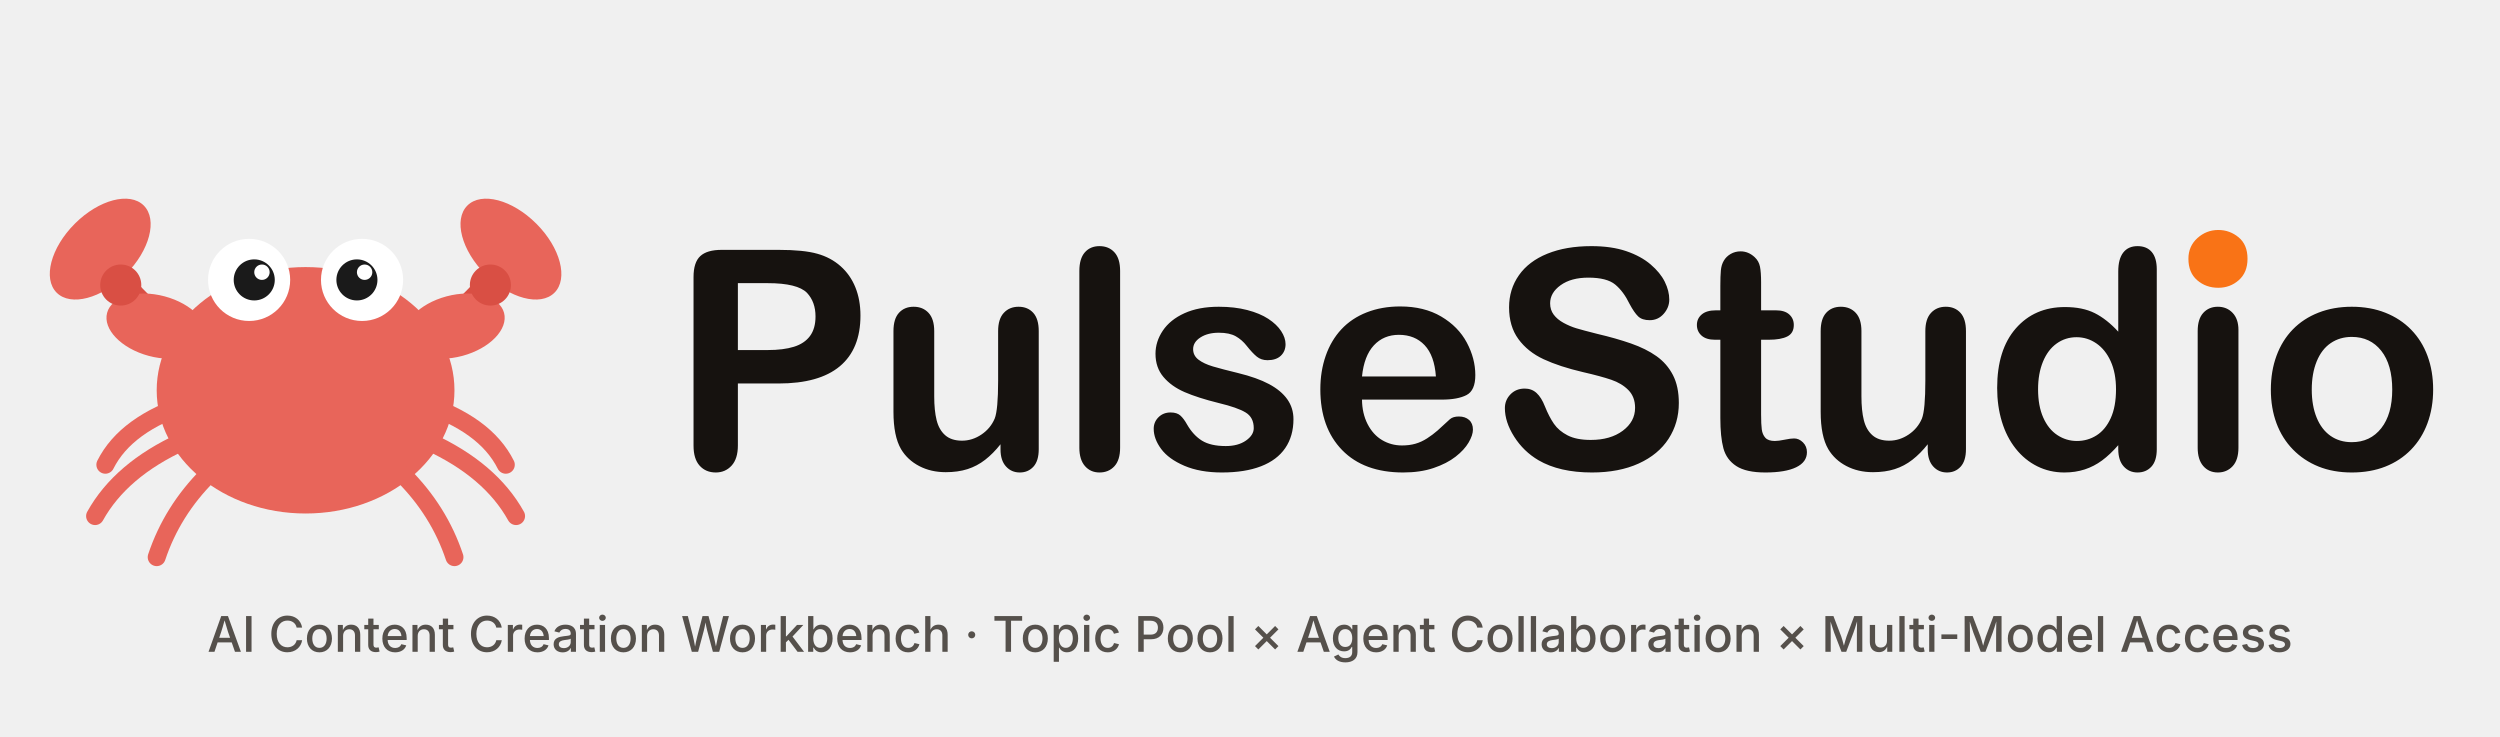
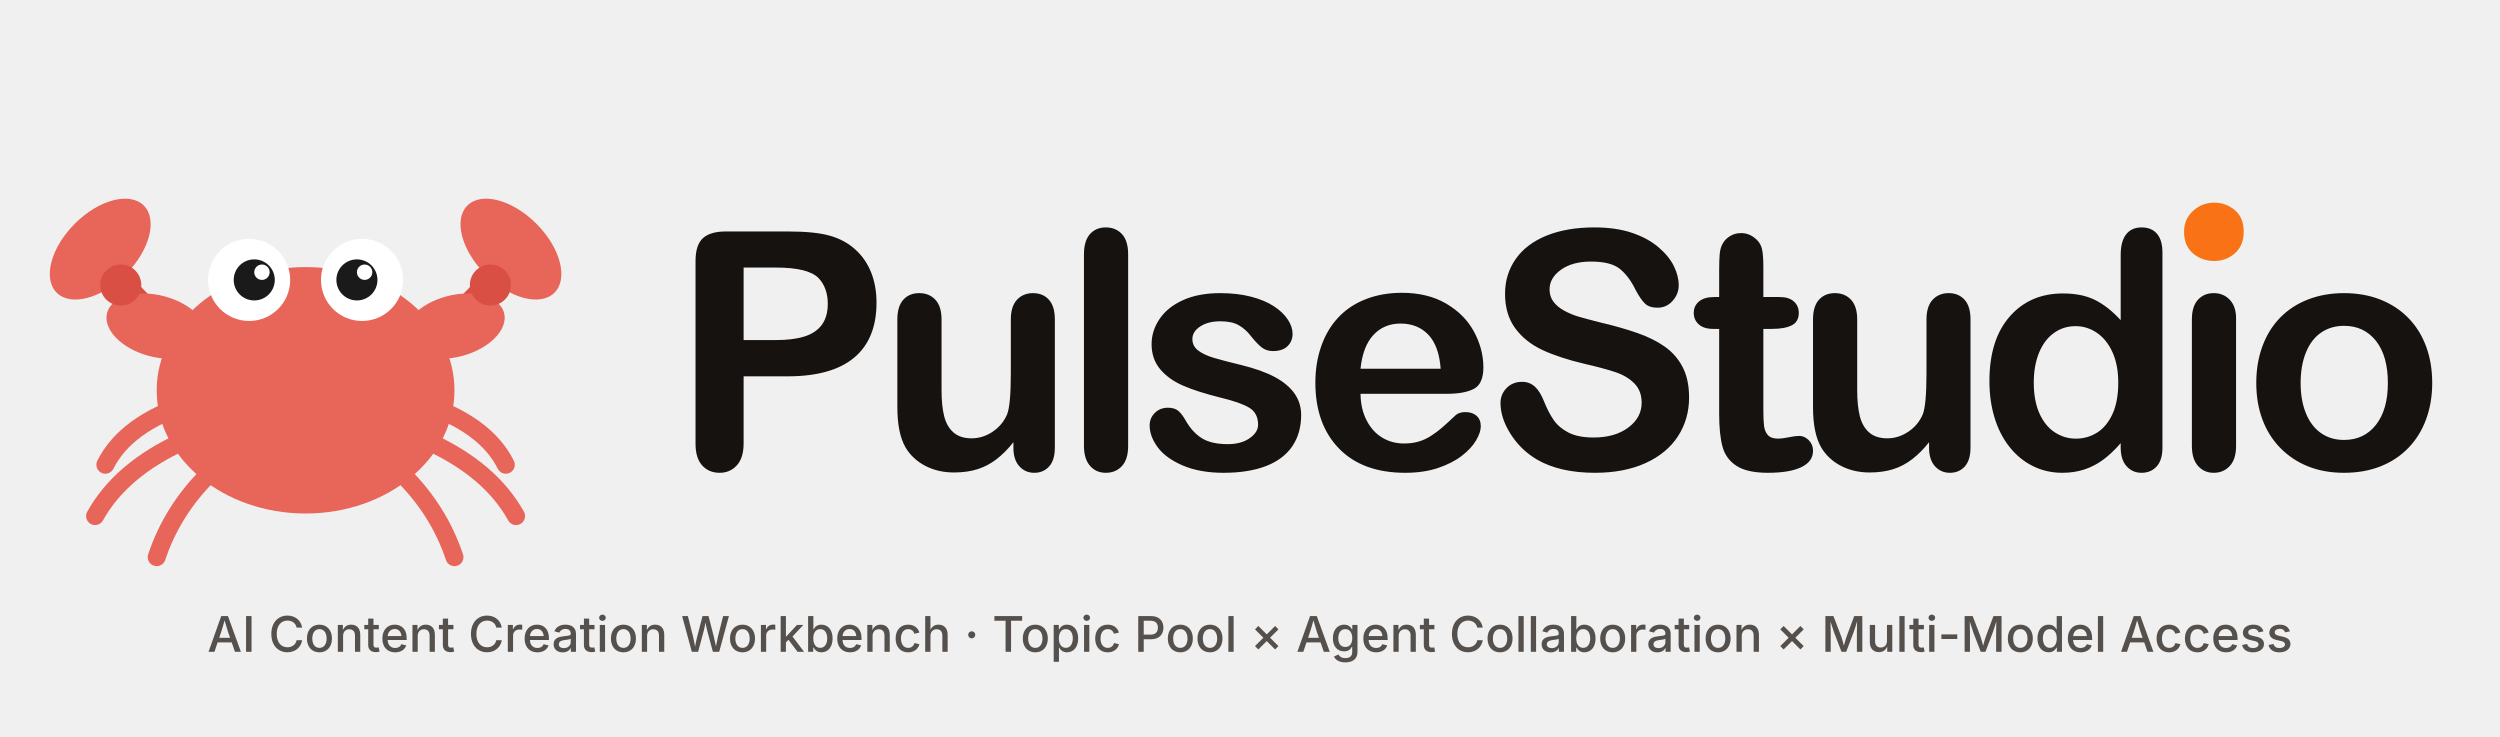
<svg xmlns="http://www.w3.org/2000/svg" width="1120" height="330" viewBox="0 0 1120 330" role="img" aria-labelledby="hero-title hero-desc">
  <style>
    .ink { fill: #16120F; }
    .tag { fill: #55504B; }
    @media (prefers-color-scheme: dark) {
      .ink { fill: #F6EFE9; }
      .tag { fill: #C9C0B8; }
    }
  </style>
  <g transform="translate(15 84) scale(1.15) translate(6 -26)">
    <path d="M52,86 Q36,74 28,64" stroke="#D94F44" stroke-width="11" stroke-linecap="round" fill="none" />
    <path d="M148,86 Q164,74 172,64" stroke="#D94F44" stroke-width="11" stroke-linecap="round" fill="none" />
    <ellipse cx="20" cy="50" rx="24" ry="14" transform="rotate(-45 20 50)" fill="#E8655A" />
    <ellipse cx="42" cy="80" rx="20" ry="12" transform="rotate(15 42 80)" fill="#E8655A" />
    <ellipse cx="180" cy="50" rx="24" ry="14" transform="rotate(45 180 50)" fill="#E8655A" />
    <ellipse cx="158" cy="80" rx="20" ry="12" transform="rotate(-15 158 80)" fill="#E8655A" />
    <ellipse cx="100" cy="105" rx="58" ry="48" fill="#E8655A" />
    <path d="M55,110 Q30,118 22,134" stroke="#E8655A" stroke-width="7" stroke-linecap="round" fill="none" />
    <path d="M52,125 Q28,136 18,154" stroke="#E8655A" stroke-width="7" stroke-linecap="round" fill="none" />
    <path d="M62,138 Q48,152 42,170" stroke="#E8655A" stroke-width="7" stroke-linecap="round" fill="none" />
    <path d="M145,110 Q170,118 178,134" stroke="#E8655A" stroke-width="7" stroke-linecap="round" fill="none" />
    <path d="M148,125 Q172,136 182,154" stroke="#E8655A" stroke-width="7" stroke-linecap="round" fill="none" />
    <path d="M138,138 Q152,152 158,170" stroke="#E8655A" stroke-width="7" stroke-linecap="round" fill="none" />
    <circle cx="28" cy="64" r="8" fill="#D94F44" />
    <circle cx="172" cy="64" r="8" fill="#D94F44" />
    <circle cx="78" cy="62" r="16" fill="#FFFFFF" />
    <circle cx="80" cy="62" r="8" fill="#1A1A1A" />
    <circle cx="83" cy="59" r="3" fill="#FFFFFF" />
    <circle cx="122" cy="62" r="16" fill="#FFFFFF" />
    <circle cx="120" cy="62" r="8" fill="#1A1A1A" />
    <circle cx="123" cy="59" r="3" fill="#FFFFFF" />
  </g>
  <g>
-     <path class="ink" d="M348.764 171.805H330.569V199.565Q330.569 205.518 327.76 208.595Q324.95 211.672 320.669 211.672Q316.188 211.672 313.445 208.629Q310.703 205.585 310.703 199.699V124.112Q310.703 117.557 313.713 114.747Q316.723 111.938 323.278 111.938H348.764Q360.068 111.938 366.155 113.677Q372.175 115.349 376.557 119.229Q380.938 123.109 383.212 128.727Q385.487 134.346 385.487 141.37Q385.487 156.353 376.256 164.079Q367.025 171.805 348.764 171.805Z M343.947 126.854H330.569V156.822H343.947Q350.971 156.822 355.687 155.35Q360.403 153.878 362.878 150.534Q365.353 147.189 365.353 141.771Q365.353 135.283 361.54 131.202Q357.259 126.854 343.947 126.854Z M448.231 201.371V199.03Q444.953 203.177 441.341 205.987Q437.729 208.796 433.448 210.167Q429.167 211.538 423.682 211.538Q417.059 211.538 411.808 208.796Q406.557 206.053 403.681 201.237Q400.27 195.418 400.27 184.515V148.326Q400.27 142.841 402.745 140.132Q405.22 137.423 409.3 137.423Q413.447 137.423 415.989 140.166Q418.531 142.908 418.531 148.326V177.558Q418.531 183.912 419.601 188.227Q420.671 192.541 423.447 194.983Q426.223 197.424 430.973 197.424Q435.588 197.424 439.668 194.682Q443.749 191.939 445.622 187.525Q447.16 183.645 447.16 170.534V148.326Q447.16 142.908 449.702 140.166Q452.244 137.423 456.324 137.423Q460.405 137.423 462.88 140.132Q465.355 142.841 465.355 148.326V201.237Q465.355 206.455 462.98 209.064Q460.605 211.672 456.859 211.672Q453.114 211.672 450.672 208.963Q448.231 206.254 448.231 201.371Z M483.549 200.568V121.369Q483.549 115.884 485.991 113.075Q488.432 110.265 492.579 110.265Q496.727 110.265 499.268 113.041Q501.81 115.817 501.81 121.369V200.568Q501.81 206.12 499.235 208.896Q496.66 211.672 492.579 211.672Q488.566 211.672 486.057 208.796Q483.549 205.92 483.549 200.568Z M579.471 187.792Q579.471 195.351 575.792 200.736Q572.113 206.12 564.922 208.896Q557.731 211.672 547.43 211.672Q537.597 211.672 530.573 208.662Q523.55 205.652 520.205 201.137Q516.861 196.622 516.861 192.073Q516.861 189.063 519.001 186.923Q521.142 184.782 524.419 184.782Q527.296 184.782 528.834 186.187Q530.373 187.592 531.777 190.133Q534.587 195.016 538.5 197.424Q542.413 199.833 549.169 199.833Q554.654 199.833 558.166 197.391Q561.678 194.95 561.678 191.806Q561.678 186.989 558.032 184.782Q554.387 182.575 546.025 180.568Q536.594 178.227 530.674 175.651Q524.754 173.076 521.209 168.862Q517.663 164.648 517.663 158.494Q517.663 153.009 520.941 148.126Q524.219 143.243 530.607 140.333Q536.995 137.423 546.025 137.423Q553.116 137.423 558.768 138.895Q564.42 140.366 568.2 142.841Q571.979 145.316 573.952 148.326Q575.926 151.337 575.926 154.213Q575.926 157.357 573.818 159.363Q571.711 161.37 567.832 161.37Q565.022 161.37 563.049 159.765Q561.076 158.159 558.534 154.949Q556.46 152.273 553.651 150.668Q550.841 149.062 546.025 149.062Q541.075 149.062 537.798 151.169Q534.52 153.276 534.52 156.42Q534.52 159.297 536.928 161.136Q539.336 162.976 543.416 164.18Q547.497 165.384 554.654 167.123Q563.149 169.196 568.534 172.073Q573.919 174.949 576.695 178.862Q579.471 182.775 579.471 187.792Z M645.894 179.029H610.174Q610.241 185.25 612.682 190Q615.124 194.749 619.171 197.157Q623.218 199.565 628.101 199.565Q631.378 199.565 634.087 198.796Q636.796 198.027 639.338 196.388Q641.88 194.749 644.021 192.876Q646.161 191.003 649.573 187.792Q650.977 186.588 653.586 186.588Q656.395 186.588 658.135 188.127Q659.874 189.665 659.874 192.475Q659.874 194.95 657.934 198.261Q655.994 201.572 652.081 204.615Q648.168 207.659 642.248 209.666Q636.328 211.672 628.636 211.672Q611.043 211.672 601.277 201.639Q591.511 191.605 591.511 174.414Q591.511 166.32 593.919 159.397Q596.327 152.474 600.943 147.524Q605.558 142.574 612.314 139.932Q619.07 137.289 627.298 137.289Q638 137.289 645.659 141.805Q653.318 146.32 657.131 153.477Q660.944 160.634 660.944 168.059Q660.944 174.949 656.997 176.989Q653.051 179.029 645.894 179.029Z M610.174 168.661H643.285Q642.616 159.297 638.235 154.648Q633.853 149.999 626.696 149.999Q619.873 149.999 615.492 154.715Q611.11 159.43 610.174 168.661Z M752.117 180.568Q752.117 189.464 747.534 196.555Q742.952 203.645 734.123 207.659Q725.293 211.672 713.186 211.672Q698.671 211.672 689.239 206.187Q682.55 202.241 678.369 195.652Q674.188 189.063 674.188 182.842Q674.188 179.23 676.697 176.655Q679.205 174.08 683.085 174.08Q686.229 174.08 688.403 176.086Q690.577 178.093 692.115 182.04Q693.988 186.722 696.162 189.866Q698.336 193.01 702.283 195.05Q706.229 197.09 712.651 197.09Q721.48 197.09 726.999 192.976Q732.517 188.862 732.517 182.708Q732.517 177.825 729.541 174.782Q726.564 171.738 721.848 170.133Q717.133 168.528 709.239 166.721Q698.671 164.247 691.547 160.935Q684.423 157.624 680.242 151.905Q676.061 146.186 676.061 137.691Q676.061 129.597 680.476 123.309Q684.891 117.021 693.252 113.643Q701.614 110.265 712.918 110.265Q721.949 110.265 728.537 112.506Q735.126 114.747 739.474 118.46Q743.822 122.172 745.829 126.252Q747.836 130.333 747.836 134.212Q747.836 137.758 745.327 140.601Q742.819 143.443 739.073 143.443Q735.661 143.443 733.889 141.738Q732.116 140.032 730.042 136.152Q727.367 130.6 723.621 127.49Q719.875 124.379 711.581 124.379Q703.888 124.379 699.172 127.757Q694.456 131.135 694.456 135.885Q694.456 138.828 696.062 140.968Q697.667 143.109 700.477 144.647Q703.286 146.186 706.162 147.056Q709.039 147.925 715.661 149.597Q723.955 151.537 730.678 153.878Q737.401 156.22 742.116 159.564Q746.832 162.909 749.474 168.026Q752.117 173.143 752.117 180.568Z M768.706 139.029H770.712V128.058Q770.712 123.644 770.946 121.135Q771.18 118.627 772.251 116.821Q773.321 114.948 775.328 113.777Q777.334 112.607 779.809 112.607Q783.288 112.607 786.097 115.215Q787.97 116.955 788.472 119.463Q788.973 121.971 788.973 126.587V139.029H795.663Q799.542 139.029 801.582 140.868Q803.623 142.708 803.623 145.584Q803.623 149.263 800.713 150.735Q797.803 152.206 792.385 152.206H788.973V185.785Q788.973 190.066 789.275 192.374Q789.576 194.682 790.88 196.12Q792.184 197.558 795.127 197.558Q796.733 197.558 799.475 196.99Q802.218 196.421 803.756 196.421Q805.964 196.421 807.736 198.194Q809.509 199.966 809.509 202.575Q809.509 206.99 804.693 209.331Q799.877 211.672 790.846 211.672Q782.284 211.672 777.87 208.796Q773.455 205.92 772.084 200.836Q770.712 195.752 770.712 187.257V152.206H768.304Q764.358 152.206 762.284 150.333Q760.21 148.46 760.21 145.584Q760.21 142.708 762.384 140.868Q764.558 139.029 768.706 139.029Z M863.624 201.371V199.03Q860.346 203.177 856.734 205.987Q853.122 208.796 848.841 210.167Q844.56 211.538 839.075 211.538Q832.453 211.538 827.202 208.796Q821.951 206.053 819.074 201.237Q815.663 195.418 815.663 184.515V148.326Q815.663 142.841 818.138 140.132Q820.613 137.423 824.693 137.423Q828.841 137.423 831.382 140.166Q833.924 142.908 833.924 148.326V177.558Q833.924 183.912 834.995 188.227Q836.065 192.541 838.841 194.983Q841.617 197.424 846.366 197.424Q850.981 197.424 855.062 194.682Q859.142 191.939 861.015 187.525Q862.554 183.645 862.554 170.534V148.326Q862.554 142.908 865.095 140.166Q867.637 137.423 871.718 137.423Q875.798 137.423 878.273 140.132Q880.748 142.841 880.748 148.326V201.237Q880.748 206.455 878.373 209.064Q875.999 211.672 872.253 211.672Q868.507 211.672 866.065 208.963Q863.624 206.254 863.624 201.371Z M948.977 201.237V199.431Q945.298 203.645 941.719 206.288Q938.141 208.93 933.96 210.301Q929.779 211.672 924.829 211.672Q918.274 211.672 912.688 208.896Q907.103 206.12 903.023 200.97Q898.942 195.819 896.835 188.862Q894.728 181.906 894.728 173.812Q894.728 156.688 903.09 147.122Q911.451 137.557 925.097 137.557Q932.99 137.557 938.408 140.266Q943.826 142.975 948.977 148.594V121.637Q948.977 116.018 951.218 113.142Q953.459 110.265 957.606 110.265Q961.753 110.265 963.994 112.908Q966.235 115.55 966.235 120.7V201.237Q966.235 206.455 963.827 209.064Q961.419 211.672 957.606 211.672Q953.86 211.672 951.418 208.963Q948.977 206.254 948.977 201.237Z M913.056 174.414Q913.056 181.839 915.364 187.056Q917.672 192.274 921.685 194.916Q925.699 197.558 930.448 197.558Q935.264 197.558 939.244 195.05Q943.224 192.541 945.599 187.357Q947.973 182.173 947.973 174.414Q947.973 167.123 945.599 161.872Q943.224 156.621 939.177 153.845Q935.13 151.069 930.314 151.069Q925.297 151.069 921.351 153.912Q917.404 156.755 915.23 162.073Q913.056 167.39 913.056 174.414Z M1002.824 147.791V200.568Q1002.824 206.053 1000.215 208.863Q997.607 211.672 993.593 211.672Q989.58 211.672 987.071 208.796Q984.563 205.92 984.563 200.568V148.326Q984.563 142.908 987.071 140.166Q989.58 137.423 993.593 137.423Q997.607 137.423 1000.215 140.166Q1002.824 142.908 1002.824 147.791Z M1090.05 174.548Q1090.05 182.708 1087.508 189.598Q1084.966 196.488 1080.15 201.438Q1075.334 206.388 1068.645 209.03Q1061.956 211.672 1053.594 211.672Q1045.3 211.672 1038.678 208.997Q1032.056 206.321 1027.206 201.338Q1022.356 196.354 1019.848 189.565Q1017.34 182.775 1017.34 174.548Q1017.34 166.253 1019.881 159.363Q1022.423 152.474 1027.172 147.591Q1031.922 142.708 1038.678 140.065Q1045.434 137.423 1053.594 137.423Q1061.889 137.423 1068.645 140.099Q1075.401 142.775 1080.217 147.724Q1085.033 152.674 1087.542 159.497Q1090.05 166.32 1090.05 174.548Z M1071.722 174.548Q1071.722 163.377 1066.805 157.156Q1061.889 150.935 1053.594 150.935Q1048.243 150.935 1044.163 153.711Q1040.082 156.487 1037.875 161.905Q1035.668 167.324 1035.668 174.548Q1035.668 181.705 1037.842 187.056Q1040.016 192.408 1044.062 195.251Q1048.109 198.093 1053.594 198.093Q1061.889 198.093 1066.805 191.839Q1071.722 185.585 1071.722 174.548Z" />
-     <path d="M993.794 128.928Q988.265 128.928 984.337 125.533Q980.409 122.139 980.409 115.931Q980.409 110.306 984.434 106.668Q988.459 103.031 993.794 103.031Q998.934 103.031 1002.911 106.329Q1006.888 109.627 1006.888 115.931Q1006.888 122.042 1003.008 125.485Q999.128 128.928 993.794 128.928Z" fill="#F97316" />
+     <path class="ink" d="M352.863 168.595H333.139V198.688Q333.139 205.142 330.093 208.477Q327.048 211.813 322.407 211.813Q317.548 211.813 314.575 208.513Q311.602 205.214 311.602 198.833V116.892Q311.602 109.786 314.865 106.74Q318.129 103.694 325.235 103.694H352.863Q365.118 103.694 371.716 105.58Q378.243 107.393 382.992 111.599Q387.742 115.804 390.207 121.895Q392.673 127.987 392.673 135.601Q392.673 151.844 382.666 160.219Q372.659 168.595 352.863 168.595Z M347.642 119.865H333.139V152.351H347.642Q355.256 152.351 360.368 150.756Q365.48 149.161 368.163 145.535Q370.846 141.909 370.846 136.036Q370.846 129.002 366.713 124.579Q362.072 119.865 347.642 119.865Z M454.008 200.646V198.108Q450.455 202.604 446.539 205.649Q442.623 208.695 437.983 210.181Q433.342 211.668 427.395 211.668Q420.217 211.668 414.524 208.695Q408.832 205.722 405.714 200.501Q402.016 194.192 402.016 182.372V143.142Q402.016 137.196 404.699 134.259Q407.382 131.322 411.805 131.322Q416.301 131.322 419.056 134.295Q421.812 137.268 421.812 143.142V174.831Q421.812 181.72 422.972 186.397Q424.132 191.074 427.142 193.721Q430.151 196.367 435.3 196.367Q440.303 196.367 444.726 193.394Q449.15 190.421 451.18 185.635Q452.848 181.429 452.848 167.217V143.142Q452.848 137.268 455.603 134.295Q458.359 131.322 462.782 131.322Q467.206 131.322 469.889 134.259Q472.572 137.196 472.572 143.142V200.501Q472.572 206.157 469.997 208.985Q467.423 211.813 463.362 211.813Q459.302 211.813 456.655 208.876Q454.008 205.939 454.008 200.646Z M485.613 199.776V113.919Q485.613 107.973 488.259 104.927Q490.906 101.882 495.402 101.882Q499.898 101.882 502.653 104.891Q505.409 107.9 505.409 113.919V199.776Q505.409 205.794 502.617 208.804Q499.825 211.813 495.402 211.813Q491.051 211.813 488.332 208.695Q485.613 205.577 485.613 199.776Z M582.915 185.925Q582.915 194.119 578.927 199.957Q574.938 205.794 567.143 208.804Q559.348 211.813 548.181 211.813Q537.521 211.813 529.907 208.55Q522.293 205.287 518.667 200.392Q515.042 195.497 515.042 190.566Q515.042 187.303 517.362 184.983Q519.683 182.662 523.236 182.662Q526.354 182.662 528.022 184.185Q529.69 185.708 531.212 188.463Q534.258 193.757 538.5 196.367Q542.742 198.978 550.066 198.978Q556.012 198.978 559.819 196.331Q563.626 193.684 563.626 190.276Q563.626 185.055 559.674 182.662Q555.722 180.269 546.658 178.094Q536.433 175.556 530.016 172.764Q523.598 169.972 519.755 165.404Q515.912 160.836 515.912 154.164Q515.912 148.218 519.465 142.925Q523.018 137.631 529.943 134.477Q536.868 131.322 546.658 131.322Q554.344 131.322 560.472 132.918Q566.599 134.513 570.696 137.196Q574.793 139.879 576.932 143.142Q579.072 146.405 579.072 149.523Q579.072 152.931 576.787 155.107Q574.503 157.282 570.297 157.282Q567.252 157.282 565.113 155.542Q562.973 153.802 560.218 150.321Q557.97 147.42 554.924 145.68Q551.879 143.94 546.658 143.94Q541.292 143.94 537.739 146.224Q534.185 148.508 534.185 151.916Q534.185 155.034 536.796 157.029Q539.406 159.023 543.83 160.328Q548.253 161.633 556.012 163.519Q565.221 165.766 571.059 168.885Q576.896 172.003 579.905 176.245Q582.915 180.487 582.915 185.925Z M648.238 176.426H609.516Q609.588 183.17 612.235 188.318Q614.882 193.467 619.269 196.077Q623.656 198.688 628.95 198.688Q632.503 198.688 635.44 197.854Q638.376 197.02 641.132 195.243Q643.887 193.467 646.208 191.436Q648.528 189.406 652.227 185.925Q653.749 184.62 656.577 184.62Q659.623 184.62 661.508 186.288Q663.394 187.956 663.394 191.001Q663.394 193.684 661.291 197.274Q659.188 200.863 654.946 204.163Q650.704 207.462 644.286 209.637Q637.869 211.813 629.53 211.813Q610.459 211.813 599.871 200.936Q589.284 190.059 589.284 171.423Q589.284 162.648 591.895 155.143Q594.505 147.638 599.509 142.272Q604.512 136.906 611.836 134.042Q619.16 131.177 628.079 131.177Q639.682 131.177 647.985 136.072Q656.287 140.967 660.421 148.726Q664.554 156.485 664.554 164.534Q664.554 172.003 660.276 174.214Q655.997 176.426 648.238 176.426Z M609.516 165.186H645.41Q644.685 155.034 639.935 149.995Q635.186 144.955 627.427 144.955Q620.03 144.955 615.281 150.067Q610.531 155.179 609.516 165.186Z M756.708 178.094Q756.708 187.738 751.74 195.425Q746.773 203.111 737.201 207.462Q727.63 211.813 714.505 211.813Q698.769 211.813 688.545 205.867Q681.293 201.588 676.761 194.446Q672.229 187.303 672.229 180.559Q672.229 176.644 674.948 173.852Q677.667 171.06 681.873 171.06Q685.281 171.06 687.638 173.235Q689.995 175.411 691.663 179.689Q693.693 184.765 696.05 188.173Q698.406 191.581 702.685 193.793Q706.963 196.005 713.924 196.005Q723.496 196.005 729.479 191.545Q735.461 187.086 735.461 180.414Q735.461 175.121 732.234 171.821Q729.007 168.522 723.895 166.782Q718.783 165.041 710.226 163.083Q698.769 160.4 691.046 156.811Q683.324 153.222 678.791 147.022Q674.259 140.822 674.259 131.612Q674.259 122.838 679.045 116.022Q683.831 109.206 692.895 105.544Q701.96 101.882 714.214 101.882Q724.004 101.882 731.146 104.311Q738.289 106.74 743.003 110.765Q747.716 114.789 749.891 119.212Q752.067 123.636 752.067 127.842Q752.067 131.685 749.348 134.767Q746.628 137.849 742.567 137.849Q738.869 137.849 736.948 135.999Q735.026 134.15 732.778 129.945Q729.878 123.926 725.817 120.554Q721.756 117.182 712.764 117.182Q704.425 117.182 699.313 120.844Q694.201 124.506 694.201 129.654Q694.201 132.845 695.941 135.166Q697.681 137.486 700.727 139.154Q703.772 140.822 706.891 141.764Q710.009 142.707 717.188 144.52Q726.179 146.623 733.467 149.161Q740.755 151.699 745.867 155.324Q750.979 158.95 753.843 164.497Q756.708 170.045 756.708 178.094Z M768.008 133.063H770.184V121.17Q770.184 116.384 770.437 113.665Q770.691 110.946 771.852 108.988Q773.012 106.958 775.187 105.689Q777.363 104.42 780.046 104.42Q783.816 104.42 786.862 107.248Q788.892 109.133 789.436 111.852Q789.98 114.572 789.98 119.575V133.063H797.231Q801.437 133.063 803.649 135.057Q805.861 137.051 805.861 140.169Q805.861 144.157 802.706 145.753Q799.552 147.348 793.678 147.348H789.98V183.75Q789.98 188.391 790.306 190.893Q790.633 193.394 792.047 194.953Q793.461 196.512 796.651 196.512Q798.392 196.512 801.365 195.896Q804.338 195.28 806.006 195.28Q808.399 195.28 810.32 197.201Q812.242 199.123 812.242 201.951Q812.242 206.737 807.021 209.275Q801.8 211.813 792.01 211.813Q782.729 211.813 777.943 208.695Q773.157 205.577 771.67 200.066Q770.184 194.555 770.184 185.345V147.348H767.573Q763.295 147.348 761.047 145.318Q758.799 143.287 758.799 140.169Q758.799 137.051 761.156 135.057Q763.512 133.063 768.008 133.063Z M864.223 200.646V198.108Q860.67 202.604 856.754 205.649Q852.838 208.695 848.197 210.181Q843.556 211.668 837.61 211.668Q830.431 211.668 824.739 208.695Q819.047 205.722 815.928 200.501Q812.23 194.192 812.23 182.372V143.142Q812.23 137.196 814.913 134.259Q817.596 131.322 822.02 131.322Q826.515 131.322 829.271 134.295Q832.027 137.268 832.027 143.142V174.831Q832.027 181.72 833.187 186.397Q834.347 191.074 837.356 193.721Q840.366 196.367 845.514 196.367Q850.518 196.367 854.941 193.394Q859.364 190.421 861.395 185.635Q863.063 181.429 863.063 167.217V143.142Q863.063 137.268 865.818 134.295Q868.574 131.322 872.997 131.322Q877.42 131.322 880.103 134.259Q882.786 137.196 882.786 143.142V200.501Q882.786 206.157 880.212 208.985Q877.638 211.813 873.577 211.813Q869.516 211.813 866.87 208.876Q864.223 205.939 864.223 200.646Z M950.068 200.501V198.543Q946.079 203.111 942.2 205.975Q938.32 208.84 933.788 210.326Q929.256 211.813 923.89 211.813Q916.784 211.813 910.729 208.804Q904.674 205.794 900.251 200.211Q895.827 194.627 893.543 187.086Q891.259 179.544 891.259 170.77Q891.259 152.206 900.323 141.837Q909.387 131.467 924.18 131.467Q932.737 131.467 938.611 134.404Q944.484 137.341 950.068 143.432V114.209Q950.068 108.118 952.497 105Q954.926 101.882 959.422 101.882Q963.918 101.882 966.347 104.746Q968.776 107.61 968.776 113.194V200.501Q968.776 206.157 966.166 208.985Q963.555 211.813 959.422 211.813Q955.361 211.813 952.714 208.876Q950.068 205.939 950.068 200.501Z M911.128 171.423Q911.128 179.472 913.629 185.128Q916.131 190.784 920.482 193.648Q924.833 196.512 929.981 196.512Q935.202 196.512 939.517 193.793Q943.832 191.074 946.406 185.454Q948.98 179.834 948.98 171.423Q948.98 163.519 946.406 157.826Q943.832 152.134 939.444 149.124Q935.057 146.115 929.836 146.115Q924.398 146.115 920.119 149.197Q915.841 152.279 913.484 158.044Q911.128 163.809 911.128 171.423Z M1001.759 142.562V199.776Q1001.759 205.722 998.931 208.767Q996.103 211.813 991.752 211.813Q987.401 211.813 984.682 208.695Q981.962 205.577 981.962 199.776V143.142Q981.962 137.268 984.682 134.295Q987.401 131.322 991.752 131.322Q996.103 131.322 998.931 134.295Q1001.759 137.268 1001.759 142.562Z M1089.634 171.568Q1089.634 180.414 1086.878 187.883Q1084.123 195.352 1078.902 200.718Q1073.681 206.084 1066.429 208.949Q1059.178 211.813 1050.114 211.813Q1041.122 211.813 1033.943 208.912Q1026.764 206.012 1021.507 200.609Q1016.25 195.207 1013.531 187.847Q1010.811 180.487 1010.811 171.568Q1010.811 162.576 1013.567 155.107Q1016.322 147.638 1021.471 142.344Q1026.619 137.051 1033.943 134.187Q1041.267 131.322 1050.114 131.322Q1059.106 131.322 1066.429 134.223Q1073.753 137.123 1078.974 142.489Q1084.195 147.856 1086.915 155.252Q1089.634 162.648 1089.634 171.568Z M1069.765 171.568Q1069.765 159.458 1064.435 152.714Q1059.106 145.97 1050.114 145.97Q1044.313 145.97 1039.889 148.979Q1035.466 151.989 1033.073 157.862Q1030.68 163.736 1030.68 171.568Q1030.68 179.327 1033.037 185.128Q1035.393 190.929 1039.781 194.011Q1044.168 197.093 1050.114 197.093Q1059.106 197.093 1064.435 190.312Q1069.765 183.532 1069.765 171.568Z" />
+     <path d="M991.969 116.915Q986.389 116.915 982.425 113.489Q978.46 110.063 978.46 103.797Q978.46 98.12 982.522 94.449Q986.585 90.778 991.969 90.778Q997.158 90.778 1001.171 94.106Q1005.185 97.434 1005.185 103.797Q1005.185 109.965 1001.269 113.44Q997.353 116.915 991.969 116.915Z" fill="#F97316" />
  </g>
  <text class="tag" x="560" y="292" text-anchor="middle" font-family="-apple-system, BlinkMacSystemFont, 'Segoe UI', 'PingFang SC', 'Microsoft YaHei', sans-serif" font-size="22" font-weight="500">AI Content Creation Workbench · Topic Pool × Agent Collaboration × Multi-Model Access</text>
</svg>
